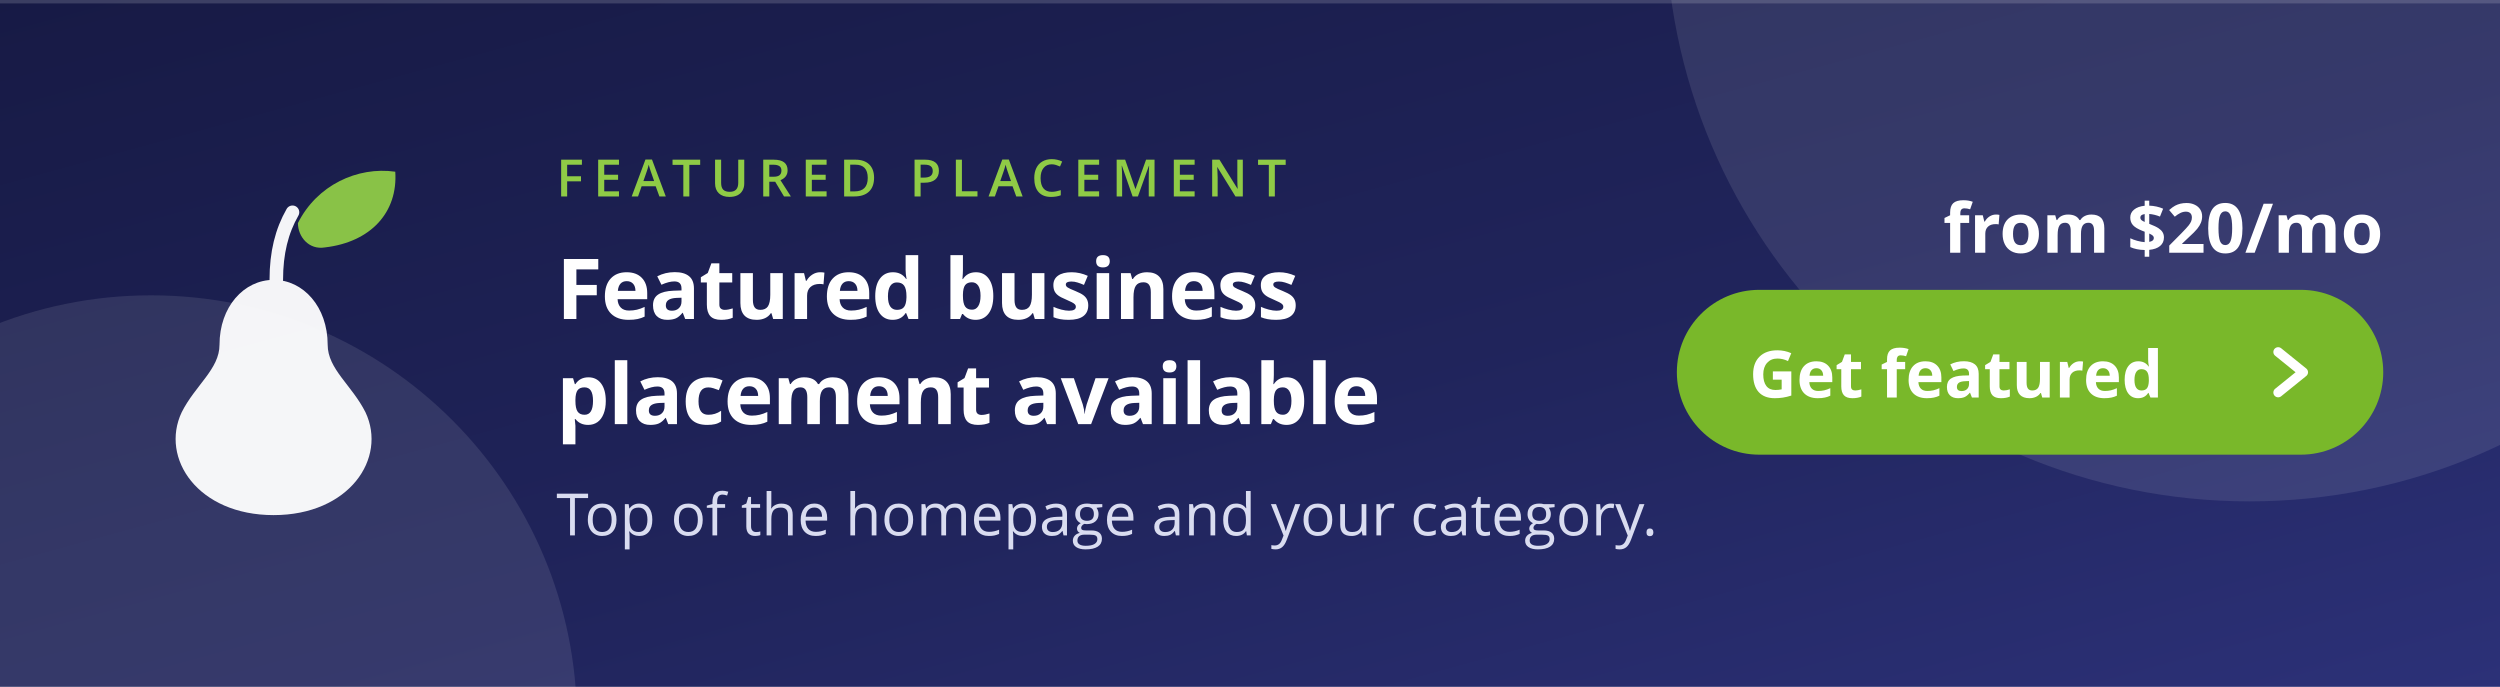
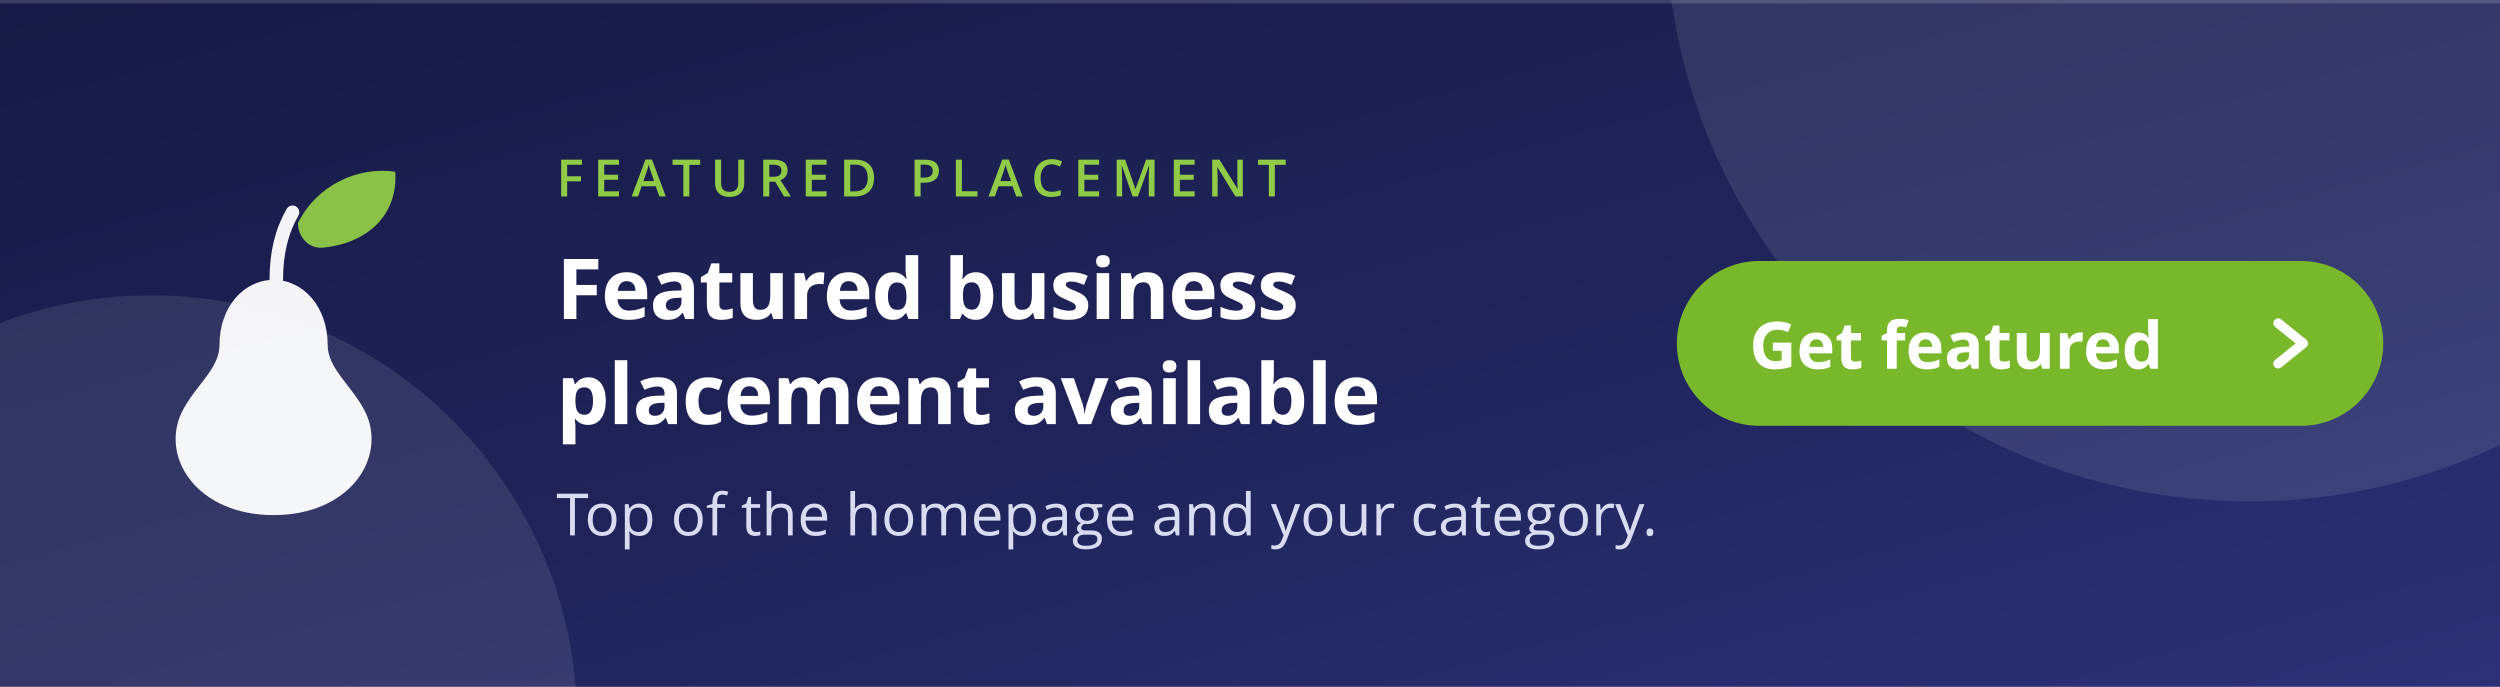
<svg xmlns="http://www.w3.org/2000/svg" viewBox="0 0 728 200" width="728" height="200" role="img" aria-label="Featured business placement available on Pearland411">
  <defs>
    <linearGradient id="gnavy728x200" x1="0" y1="0" x2="1" y2="1">
      <stop offset="0" stop-color="#171A45" />
      <stop offset="0.55" stop-color="#20245B" />
      <stop offset="1" stop-color="#2C3178" />
    </linearGradient>
  </defs>
  <rect width="728" height="200" fill="url(#gnavy728x200)" />
  <g opacity="0.10" fill="#FFFFFF">
    <circle cx="655" cy="-24" r="170" />
    <circle cx="44" cy="210" r="124" />
  </g>
  <rect x="0" y="0" width="728" height="1" fill="#FFFFFF" opacity="0.16" />
  <g transform="translate(84.0 100.0)">
    <g transform="scale(0.7874) translate(-5.5 16.5)">
      <g transform="scale(1.0)" opacity="0.95">
        <path d="M0-40c-11 0-20 10-20 24 0 9-9 15-14 25-8 17 6 38 34 38s42-21 34-38c-5-10-14-16-14-25 0-14-9-24-20-24z" fill="#FFFFFF" />
        <path d="M1-40c0-10 2-18 6-25" stroke="#FFFFFF" stroke-width="5" stroke-linecap="round" fill="none" />
        <path d="M9-61c7-14 22-21 36-19 1 15-9 26-26 28-6 1-10-4-10-9z" fill="#8FCB46" />
      </g>
    </g>
  </g>
  <text x="162.0" y="57.2" font-family="'Open Sans',system-ui,-apple-system,'Segoe UI',Roboto,Arial,sans-serif" font-size="15.0" font-weight="600" fill="#8FCB46" letter-spacing="2.80">FEATURED PLACEMENT</text>
  <text x="162.0" y="92.9" font-family="'Poppins','Open Sans',system-ui,-apple-system,'Segoe UI',Roboto,Arial,sans-serif" font-size="24.5" font-weight="700" fill="#FFFFFF" letter-spacing="-0.40">Featured business</text>
  <text x="162.0" y="123.5" font-family="'Poppins','Open Sans',system-ui,-apple-system,'Segoe UI',Roboto,Arial,sans-serif" font-size="24.5" font-weight="700" fill="#FFFFFF" letter-spacing="-0.40">placement available</text>
  <text x="162.0" y="155.9" font-family="'Open Sans',system-ui,-apple-system,'Segoe UI',Roboto,Arial,sans-serif" font-size="17.0" font-weight="400" fill="#D9DCF0">Top of the homepage and your category.</text>
-   <text x="694.0" y="73.6" text-anchor="end" font-family="'Poppins','Open Sans',system-ui,-apple-system,'Segoe UI',Roboto,Arial,sans-serif" font-size="20.0" font-weight="700" fill="#FFFFFF">from $20/mo</text>
  <g>
-     <rect x="488.3" y="84.4" width="205.7" height="48.0" rx="24.0" fill="#79B82A" />
-     <text x="509.4" y="108.4" dominant-baseline="central" font-family="'Poppins','Open Sans',system-ui,-apple-system,'Segoe UI',Roboto,Arial,sans-serif" font-size="19.0" font-weight="700" fill="#FFFFFF">Get featured</text>
-     <path d="M663.4 102.5L670.7 108.4L663.4 114.3" fill="none" stroke="#FFFFFF" stroke-width="2.8" stroke-linecap="round" stroke-linejoin="round" />
+     <rect x="488.3" y="76.0" width="205.7" height="48.0" rx="24.0" fill="#79B82A" />
+     <text x="509.4" y="100.0" dominant-baseline="central" font-family="'Poppins','Open Sans',system-ui,-apple-system,'Segoe UI',Roboto,Arial,sans-serif" font-size="19.0" font-weight="700" fill="#FFFFFF">Get featured</text>
+     <path d="M663.4 94.1L670.7 100.0L663.4 105.9" fill="none" stroke="#FFFFFF" stroke-width="2.8" stroke-linecap="round" stroke-linejoin="round" />
  </g>
</svg>
